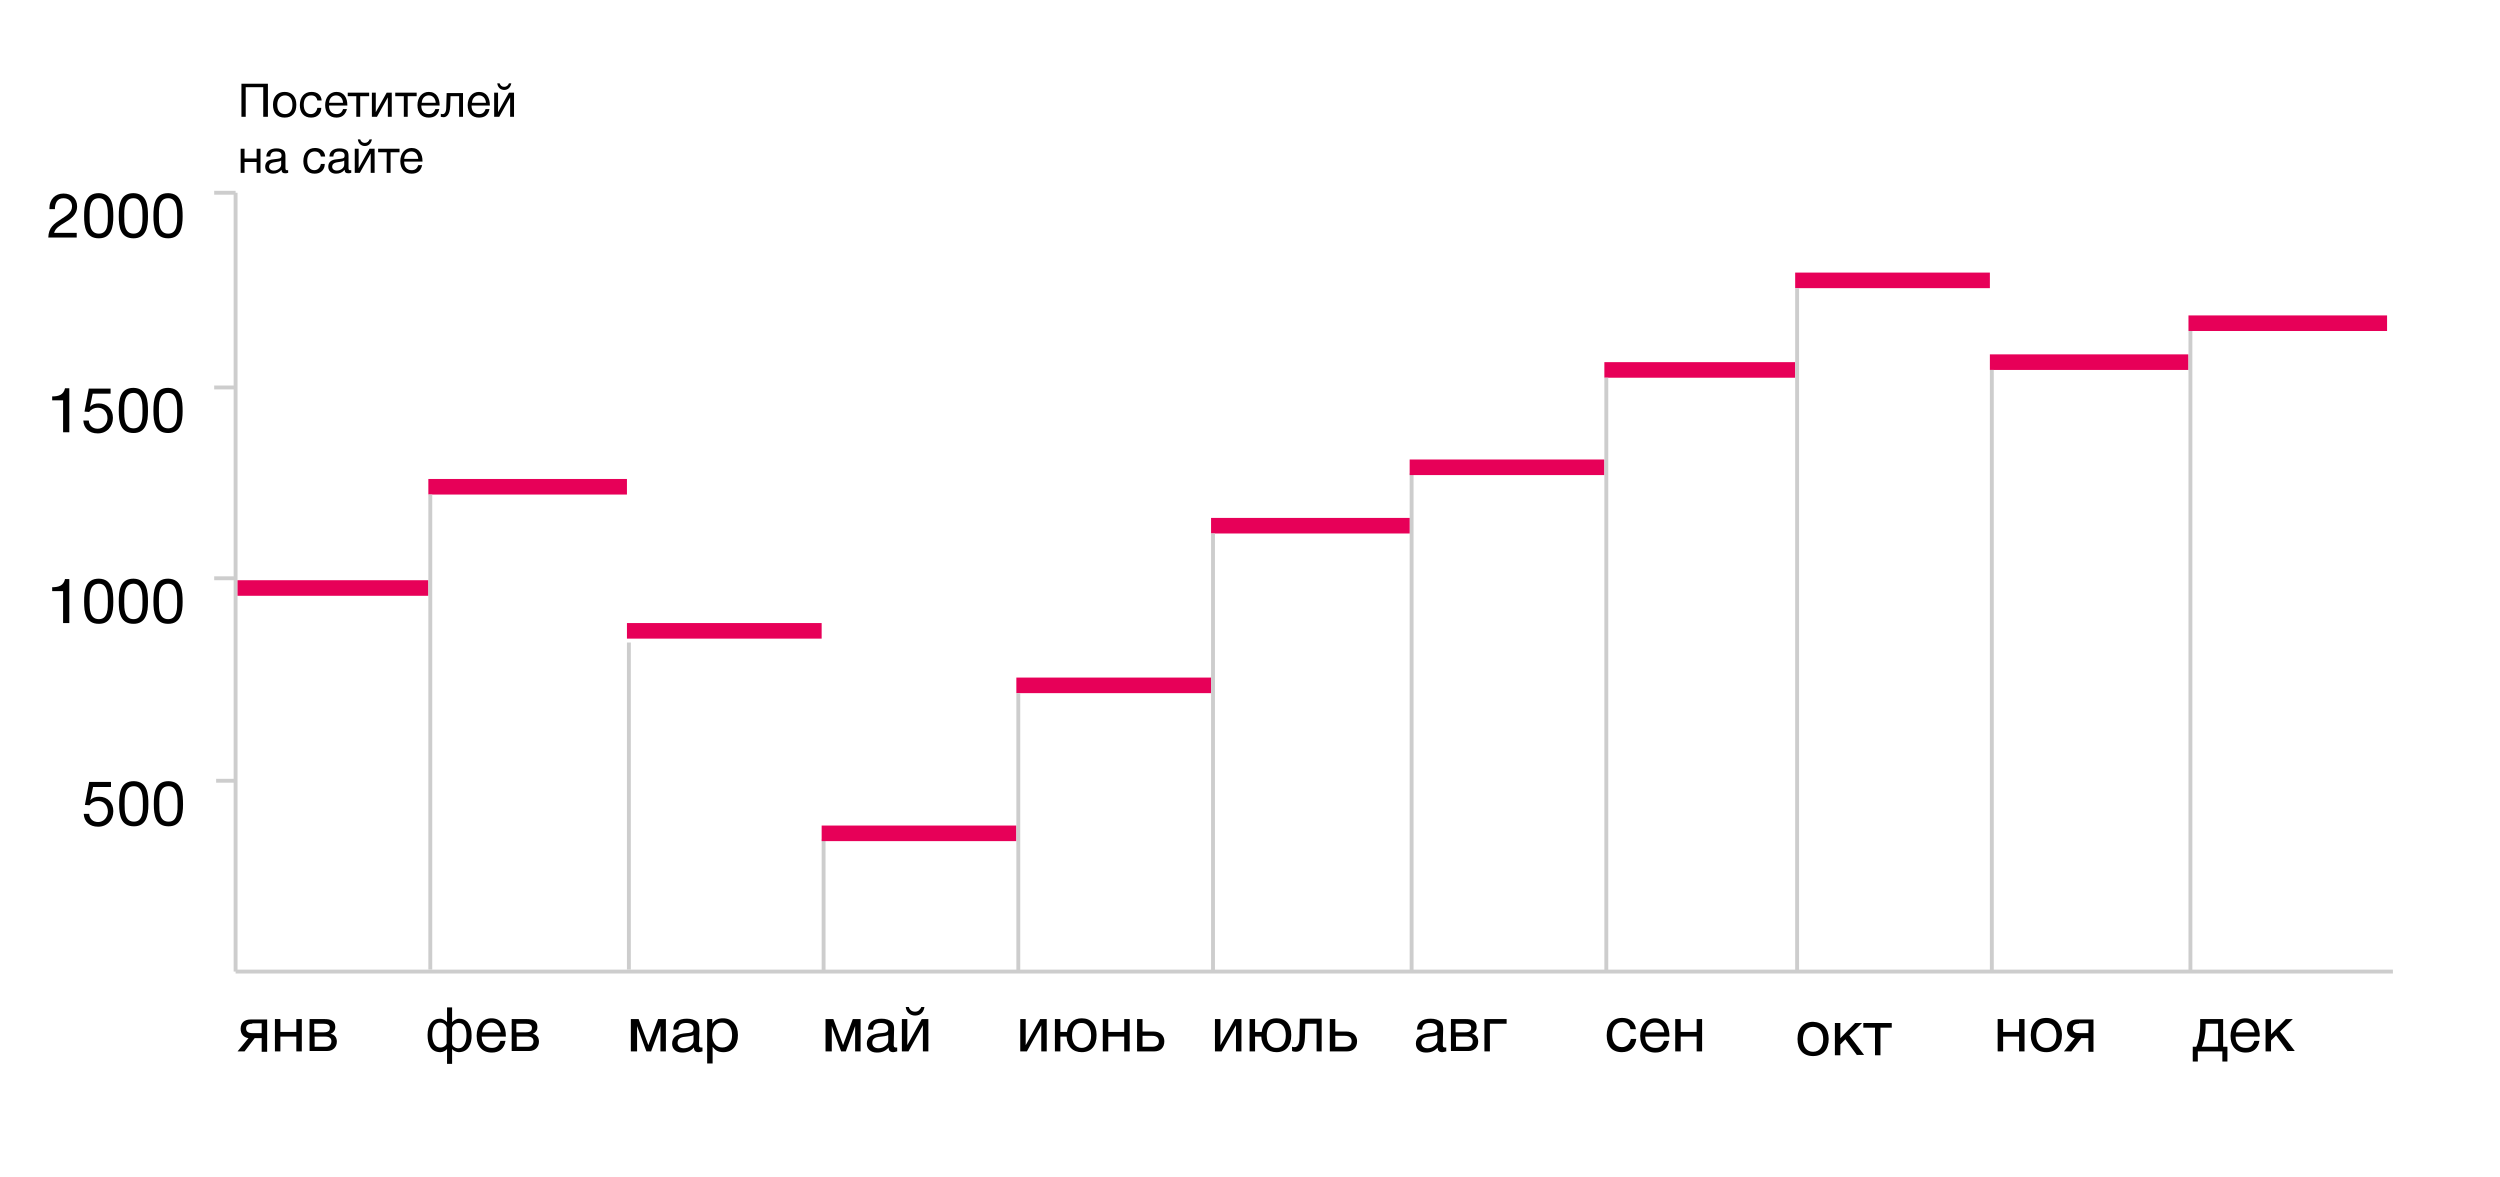
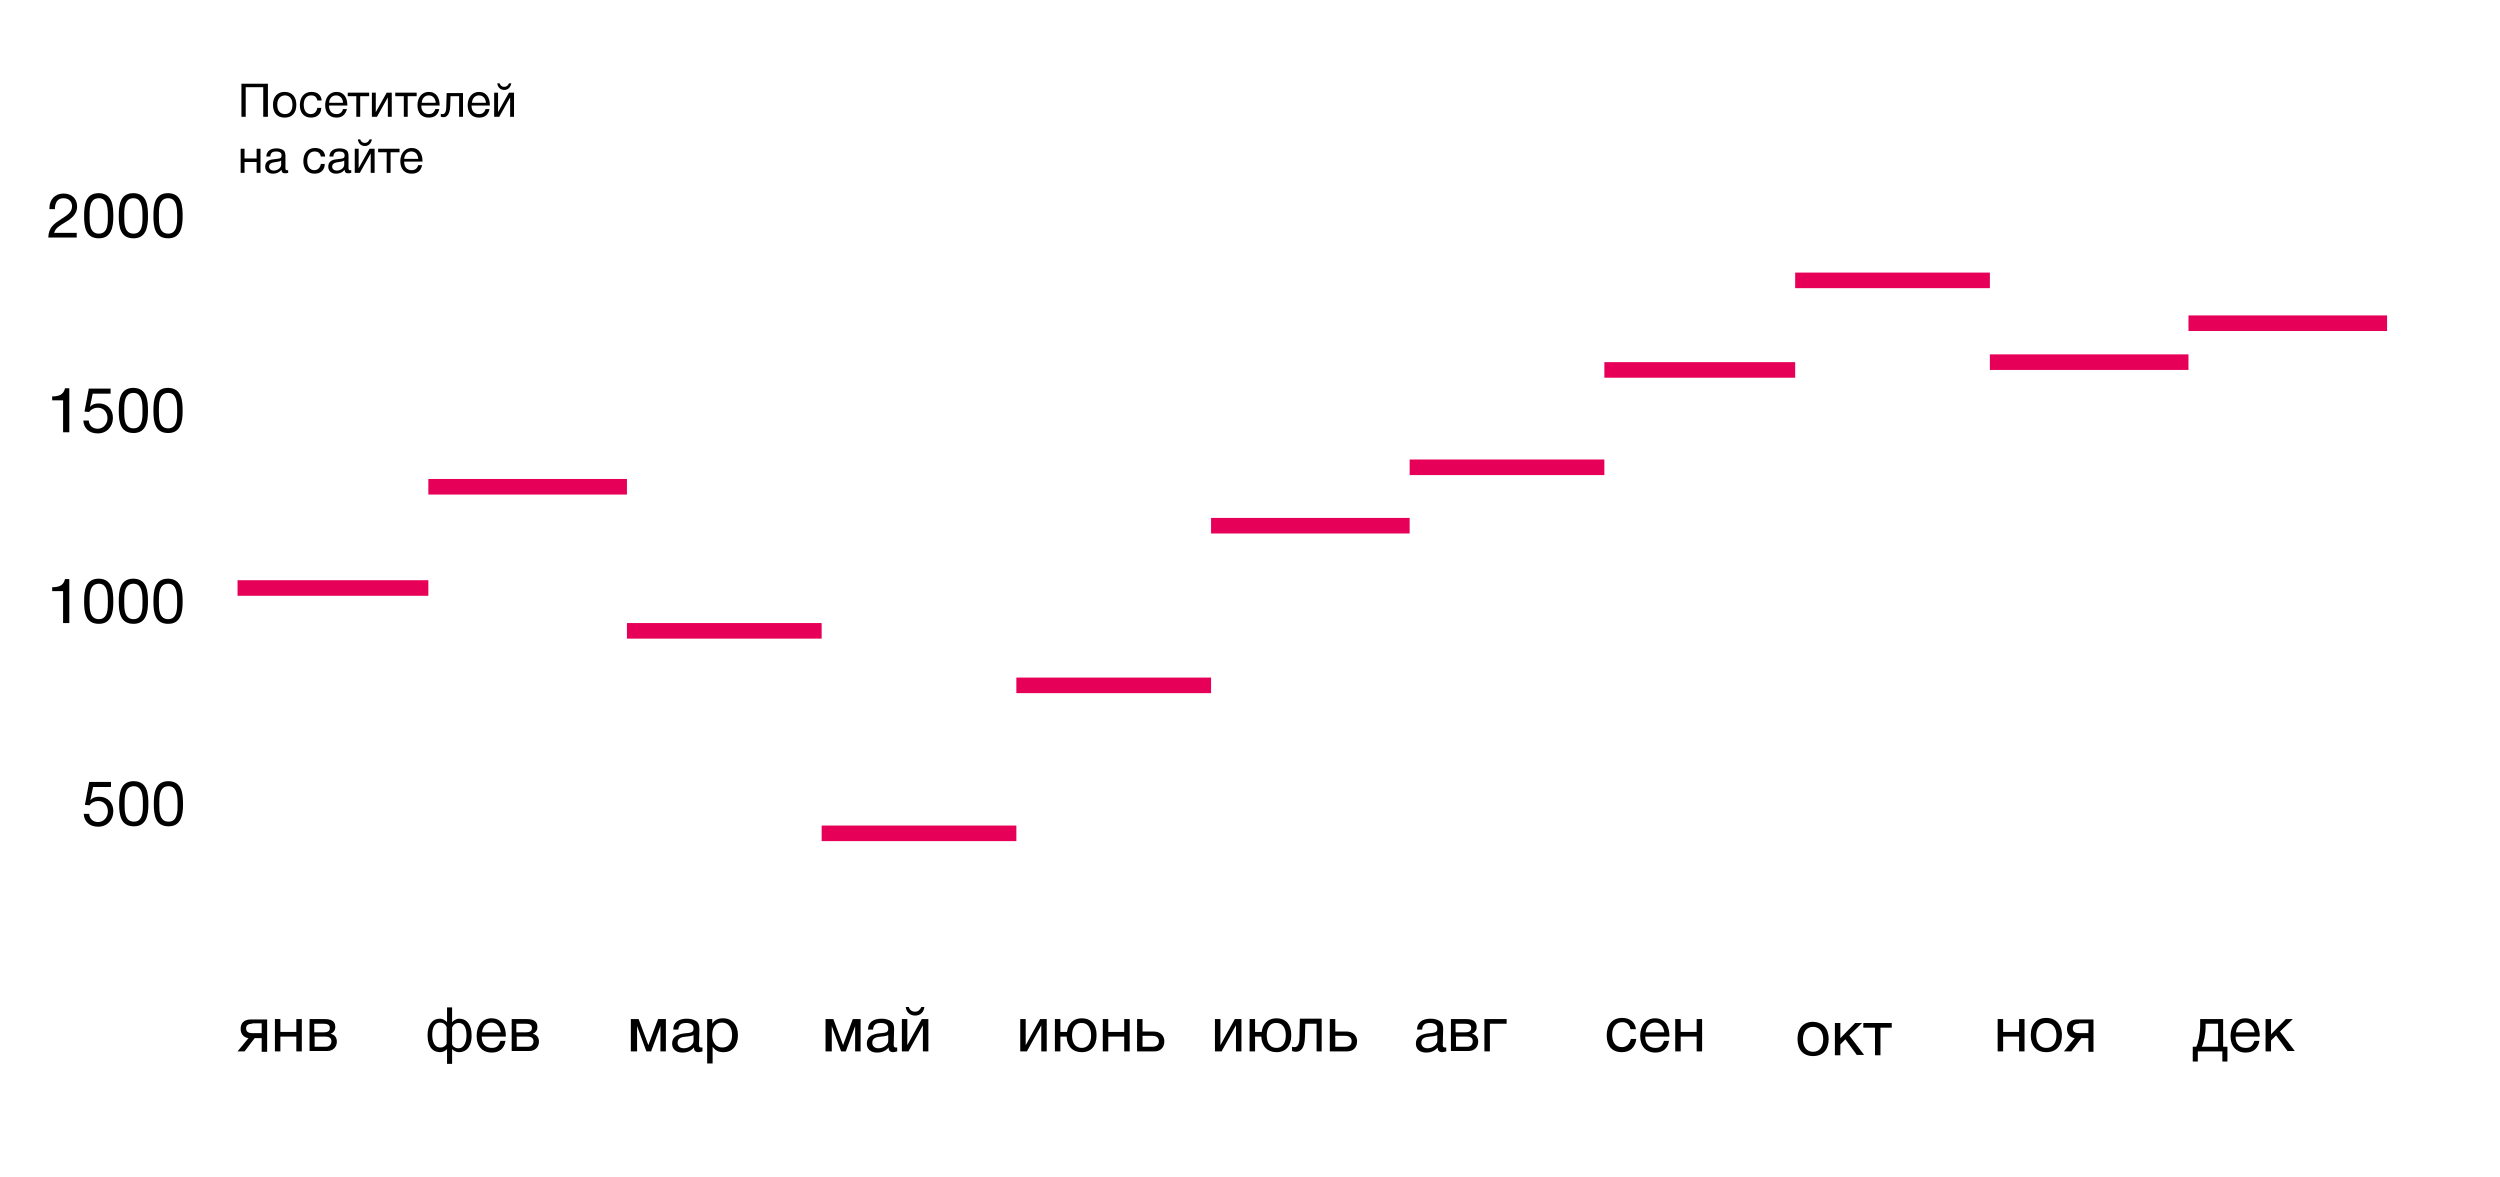
- <svg xmlns="http://www.w3.org/2000/svg" id="Слой_1" viewBox="0 0 642 302">
-   <style>.st0{fill:none;stroke:#CDCDCD;stroke-miterlimit:10;} .st1{fill:#E70058;}</style>
-   <path class="st0" d="M362.5 121.5v128M211.5 215.5v34M60.5 49.5v200M60.5 249.5h554M55.5 200.5h5M55 148.5h5M55 99.5h5M55 49.5h5.5" />
-   <path d="M67.2 270v-3.4h-1.8l-2.6 3.4H61l2.8-3.4c-1.2-.2-2-1-2-2.4 0-1.6 1-2.4 2.6-2.4h4.2v8.3h-1.4zm-2.4-7.1c-1.1 0-1.6.4-1.6 1.2 0 .8.5 1.2 1.6 1.2h2.4v-2.5h-2.4zM70.6 270v-8.3H72v3.3h4.1v-3.3h1.4v8.3h-1.4v-3.8H72v3.8h-1.4zM79.5 261.7h3.8c1.4 0 2.8.3 2.8 2 0 .9-.4 1.4-1.2 1.8 1 .2 1.6.9 1.6 2 0 1.4-1 2.4-2.5 2.4h-4.5v-8.2zm5.2 2.3c0-.7-.4-1.1-1.6-1.1h-2.4v2.2h2.4c1.2 0 1.6-.4 1.6-1.1zm-3.9 4.8h2.9c.9 0 1.4-.6 1.4-1.4 0-.8-.5-1.2-1.6-1.2h-2.7v2.6zM117.8 270.2c-.6 0-1.4-.4-1.7-.8v3.8h-1.3v-3.8c-.3.4-1.1.8-1.7.8-2.5 0-3.3-2.1-3.3-4.4 0-2.6 1.2-4.2 3.2-4.2.7 0 1.5.5 1.8.9v-3.8h1.3v3.8c.3-.4 1.1-.9 1.8-.9 2 0 3.2 1.6 3.2 4.2.1 2.2-.8 4.4-3.3 4.4zm-3.1-6.4c-.3-.9-1.1-1.2-1.7-1.2-1.4 0-2 1.3-2 3.1 0 1.5.4 3.3 2.1 3.3.8 0 1.5-.5 1.6-1.1v-4.1zm3.1-1.1c-.6 0-1.4.3-1.7 1.2v4.2c.1.6.8 1.1 1.6 1.1 1.6 0 2.1-1.8 2.1-3.3 0-1.9-.6-3.2-2-3.2zM126.3 270.3c-2.4 0-3.9-1.6-3.9-4.3 0-2.7 1.6-4.5 3.8-4.5 2.7 0 3.7 2.2 3.7 4.5v.2h-6.2v.1c0 1.8 1 2.8 2.6 2.8 1.2 0 1.8-.5 2.2-1.8h1.3c-.3 2-1.6 3-3.5 3zm-.1-7.7c-1.3 0-2.3 1-2.4 2.5h4.8c-.2-1.5-1-2.5-2.4-2.5zM131.4 261.7h3.8c1.4 0 2.8.3 2.8 2 0 .9-.4 1.4-1.2 1.8 1 .2 1.6.9 1.6 2 0 1.4-1 2.4-2.5 2.4h-4.5v-8.2zm5.2 2.3c0-.7-.4-1.1-1.6-1.1h-2.4v2.2h2.4c1.2 0 1.6-.4 1.6-1.1zm-3.9 4.8h2.9c.9 0 1.4-.6 1.4-1.4 0-.8-.5-1.2-1.6-1.2h-2.7v2.6zM169.6 270v-6.5l-2.4 6.5H166l-2.4-6.5v6.5H162v-8.3h2l2.5 6.7 2.5-6.7h2v8.3h-1.4zM180.3 270c-.3.1-.6.2-.9.2-.8 0-1.2-.4-1.2-1.2-.8.9-1.7 1.3-3 1.3-1.6 0-2.6-.9-2.6-2.3 0-1.5 1-2.3 2.9-2.6 2-.2 2.6-.2 2.6-1.3 0-.9-.7-1.4-1.9-1.4-1.3 0-1.9.5-2 1.7h-1.3c0-1.8 1.3-2.8 3.5-2.8 1.1 0 2 .3 2.6.8.6.6.6 1.4.6 2.1 0 1.2-.1 2.4-.1 3.7 0 .6.1.8.6.8h.3v1zm-4-3.8c-1 .1-2.3.2-2.3 1.6 0 .8.6 1.4 1.6 1.4 1.3 0 2.5-.9 2.5-1.9v-1.5c-.5.3-1.2.3-1.8.4zM182.9 262.9c.6-1 1.6-1.4 2.8-1.4 2.3 0 3.8 1.7 3.8 4.3 0 2.7-1.4 4.4-3.7 4.4-1.2 0-2.1-.4-2.8-1.4v4.3h-1.4v-11.4h1.3v1.2zm0 2.9c0 2 1 3.2 2.6 3.2s2.5-1.2 2.5-3.2-1-3.2-2.6-3.2-2.5 1.2-2.5 3.2zM219.6 270v-6.5l-2.4 6.5H216l-2.4-6.5v6.5H212v-8.3h2l2.5 6.7 2.5-6.7h2v8.3h-1.4zM230.3 270c-.3.1-.6.2-.9.2-.8 0-1.2-.4-1.2-1.2-.8.9-1.7 1.3-3 1.3-1.6 0-2.6-.9-2.6-2.3 0-1.5 1-2.3 2.9-2.6 2-.2 2.6-.2 2.6-1.3 0-.9-.7-1.4-1.9-1.4-1.3 0-1.9.5-2 1.7h-1.3c0-1.8 1.3-2.8 3.5-2.8 1.1 0 2 .3 2.6.8.6.6.6 1.4.6 2.1 0 1.2-.1 2.4-.1 3.7 0 .6.1.8.6.8h.3v1zm-4-3.8c-1 .1-2.3.2-2.3 1.6 0 .8.6 1.4 1.6 1.4 1.3 0 2.5-.9 2.5-1.9v-1.5c-.5.3-1.2.3-1.8.4zM231.6 270v-8.3h1.4v6.7l3.7-6.7h1.7v8.3H237v-6.7l-3.7 6.7h-1.7zm3.4-9.2c-1.3 0-2.3-.9-2.4-2.2h.8c.2.8.8 1.2 1.6 1.2s1.3-.5 1.6-1.2h.8c-.2 1.3-1 2.2-2.4 2.2zM262 270v-8.3h1.4v6.7l3.7-6.7h1.7v8.3h-1.4v-6.7l-3.7 6.7H262zM281.6 265.8c0 2.8-1.4 4.4-3.8 4.4-2.3 0-3.8-1.5-3.9-4h-1.6v3.8h-1.4v-8.3h1.4v3.3h1.7c.3-2.2 1.7-3.5 3.8-3.5 2.4 0 3.8 1.6 3.8 4.3zm-6.3.1c0 2 .9 3.2 2.5 3.2 1.5 0 2.4-1.2 2.4-3.2s-.9-3.2-2.4-3.2c-1.6-.1-2.5 1.2-2.5 3.2zM283.2 270v-8.3h1.4v3.3h4.1v-3.3h1.4v8.3h-1.4v-3.8h-4.1v3.8h-1.4zM296.4 270H292v-8.3h1.4v3.2h2.9c1.6 0 2.7 1 2.7 2.5 0 1.6-1 2.6-2.6 2.6zm-3-3.9v2.7h2.5c1.1 0 1.7-.5 1.7-1.4s-.6-1.4-1.7-1.4h-2.5zM312 270v-8.3h1.4v6.7l3.7-6.7h1.7v8.3h-1.4v-6.7l-3.7 6.7H312zM331.6 265.8c0 2.8-1.4 4.4-3.8 4.4-2.3 0-3.8-1.5-3.9-4h-1.6v3.8h-1.4v-8.3h1.4v3.3h1.7c.3-2.2 1.7-3.5 3.8-3.5 2.4 0 3.8 1.6 3.8 4.3zm-6.3.1c0 2 .9 3.2 2.5 3.2 1.5 0 2.4-1.2 2.4-3.2s-.9-3.2-2.4-3.2c-1.6-.1-2.5 1.2-2.5 3.2zM339.5 270h-1.4v-7.1h-2.9l-.1 3.6c-.1 2.7-1.1 3.6-2.3 3.6-.4 0-.8-.1-1-.2v-1.1c.2.1.5.1.7.1.5 0 1.2-.5 1.2-2.3l.1-5h5.6v8.4zM345.9 270h-4.4v-8.3h1.4v3.2h2.9c1.6 0 2.7 1 2.7 2.5 0 1.6-1 2.6-2.6 2.6zm-3-3.9v2.7h2.5c1.1 0 1.7-.5 1.7-1.4s-.6-1.4-1.7-1.4h-2.5zM371.3 270c-.3.1-.6.2-.9.2-.8 0-1.2-.4-1.2-1.2-.8.9-1.7 1.3-3 1.3-1.6 0-2.6-.9-2.6-2.3 0-1.5 1-2.3 2.9-2.6 2-.2 2.6-.2 2.6-1.3 0-.9-.7-1.4-1.9-1.4-1.3 0-1.9.5-2 1.7h-1.3c0-1.8 1.3-2.8 3.5-2.8 1.1 0 2 .3 2.6.8.6.6.6 1.4.6 2.1 0 1.2-.1 2.4-.1 3.7 0 .6.1.8.6.8h.3v1zm-4-3.8c-1 .1-2.3.2-2.3 1.6 0 .8.6 1.4 1.6 1.4 1.3 0 2.5-.9 2.5-1.9v-1.5c-.5.3-1.2.3-1.8.4zM372.6 261.7h3.8c1.4 0 2.8.3 2.8 2 0 .9-.4 1.4-1.2 1.8 1 .2 1.6.9 1.6 2 0 1.4-1 2.4-2.5 2.4h-4.5v-8.2zm5.2 2.3c0-.7-.4-1.1-1.6-1.1h-2.4v2.2h2.4c1.2 0 1.6-.4 1.6-1.1zm-3.9 4.8h2.9c.9 0 1.4-.6 1.4-1.4 0-.8-.5-1.2-1.6-1.2h-2.7v2.6zM382.6 262.9v7.1h-1.4v-8.3h5.7v1.2h-4.3zM416.5 270.2c-2.6 0-3.9-1.7-3.9-4.3 0-2.8 1.5-4.5 4-4.5 2 0 3.3 1.1 3.5 2.9h-1.4c-.2-1.2-1-1.8-2.1-1.8-1.6 0-2.6 1.2-2.6 3.2s.9 3.2 2.5 3.2c1.2 0 2-.8 2.3-2.1h1.4c-.3 2.2-1.6 3.4-3.7 3.4zM425.1 270.3c-2.4 0-3.9-1.6-3.9-4.3 0-2.7 1.6-4.5 3.8-4.5 2.7 0 3.7 2.2 3.7 4.5v.2h-6.2v.1c0 1.8 1 2.8 2.6 2.8 1.2 0 1.8-.5 2.2-1.8h1.3c-.3 2-1.6 3-3.5 3zm-.1-7.7c-1.3 0-2.3 1-2.4 2.5h4.8c-.2-1.5-1-2.5-2.4-2.5zM430.2 270v-8.3h1.4v3.3h4.1v-3.3h1.4v8.3h-1.4v-3.8h-4.1v3.8h-1.4zM469.6 266.8c0 2.8-1.5 4.4-4 4.4s-4-1.6-4-4.4 1.6-4.4 4-4.4c2.5.1 4 1.7 4 4.4zm-6.6.1c0 2 1 3.2 2.6 3.2s2.6-1.2 2.6-3.2-1-3.2-2.6-3.2-2.6 1.2-2.6 3.2zM476.9 271l-3-4.1-1.3 1.3v2.8h-1.4v-8.3h1.4v3.9l3.8-3.9h1.8l-3.3 3.2 3.8 5h-1.8zM482.9 263.9v7.1h-1.4v-7.1h-3v-1.2h7.3v1.2h-2.9zM513 270v-8.3h1.4v3.3h4.1v-3.3h1.4v8.3h-1.4v-3.8h-4.1v3.8H513zM529.5 265.8c0 2.8-1.5 4.4-4 4.4s-4-1.6-4-4.4 1.6-4.4 4-4.4 4 1.7 4 4.4zm-6.6.1c0 2 1 3.2 2.6 3.2s2.6-1.2 2.6-3.2-1-3.2-2.6-3.2-2.6 1.2-2.6 3.2zM536.3 270v-3.4h-1.8l-2.6 3.4H530l2.8-3.4c-1.2-.2-2-1-2-2.4 0-1.6 1-2.4 2.6-2.4h4.2v8.3h-1.3zm-2.4-7.1c-1.1 0-1.6.4-1.6 1.2 0 .8.5 1.2 1.6 1.2h2.4v-2.5h-2.4zM570.7 272.6V270h-6.3v2.6h-1.3v-3.8h.9c.5-.9 1-3.2 1-5.3v-1.8h5.9v7.1h1.1v3.8h-1.3zm-1.1-9.7h-3.2v.7c0 2.1-.5 4.3-1 5.2h4.2v-5.9zM576.7 270.3c-2.4 0-3.9-1.6-3.9-4.3 0-2.7 1.6-4.5 3.8-4.5 2.7 0 3.7 2.2 3.7 4.5v.2h-6.2v.1c0 1.8 1 2.8 2.6 2.8 1.2 0 1.8-.5 2.2-1.8h1.3c-.3 2-1.6 3-3.5 3zm-.1-7.7c-1.3 0-2.3 1-2.4 2.5h4.8c-.2-1.5-1.1-2.5-2.4-2.5zM587.5 270l-3-4.1-1.3 1.3v2.8h-1.4v-8.3h1.4v3.9l3.8-3.9h1.8l-3.3 3.2 3.8 5h-1.8z" />
-   <g>
-     <path d="M17.7 160h-1.5v-8.2h-2.8v-1c1.7 0 2.9-.4 3.3-2.1h1.1V160zM29.1 154.6c0 2.7-.5 5.6-3.7 5.6-3.4 0-3.8-2.9-3.8-5.7s.3-5.9 3.8-5.9c3.5.1 3.7 3.3 3.7 6zm-6.1 0c0 1.7 0 4.4 2.4 4.4s2.3-2.9 2.3-4.5c0-1.7 0-4.6-2.3-4.6-2.5 0-2.4 2.9-2.4 4.7zM38 154.6c0 2.7-.5 5.6-3.7 5.6-3.4 0-3.8-2.9-3.8-5.7s.3-5.9 3.8-5.9c3.5.1 3.7 3.3 3.7 6zm-6.1 0c0 1.7 0 4.4 2.4 4.4s2.3-2.9 2.3-4.5c0-1.7 0-4.6-2.3-4.6-2.5 0-2.4 2.9-2.4 4.7zM46.9 154.6c0 2.7-.5 5.6-3.7 5.6-3.4 0-3.8-2.9-3.8-5.7s.3-5.9 3.8-5.9c3.5.1 3.7 3.3 3.7 6zm-6.1 0c0 1.7 0 4.4 2.4 4.4s2.3-2.9 2.3-4.5c0-1.7 0-4.6-2.3-4.6-2.5 0-2.4 2.9-2.4 4.7z" />
-   </g>
-   <g>
-     <path d="M28.5 202.1h-4.6l-.7 3.4c.6-.7 1.4-.9 2.3-.9 2.1 0 3.6 1.5 3.6 3.7 0 2.3-1.6 4-3.9 4-2.2 0-3.6-1.3-3.7-3.3h1.4c.1 1.3 1 2.1 2.3 2.1 1.4 0 2.5-1.2 2.5-2.7 0-1.6-1-2.7-2.5-2.7-.9 0-1.7.4-2.2 1.1l-1.2-.1 1.1-5.9h5.6v1.3zM38.1 206.6c0 2.7-.5 5.6-3.7 5.6-3.4 0-3.8-2.9-3.8-5.7s.3-5.9 3.8-5.9c3.5.1 3.7 3.3 3.7 6zm-6.1 0c0 1.7 0 4.4 2.4 4.4s2.3-2.9 2.3-4.5c0-1.7 0-4.6-2.3-4.6-2.5 0-2.4 2.9-2.4 4.7zM47 206.6c0 2.7-.5 5.6-3.7 5.6-3.4 0-3.8-2.9-3.8-5.7s.3-5.9 3.8-5.9c3.5.1 3.7 3.3 3.7 6zm-6.1 0c0 1.7 0 4.4 2.4 4.4s2.3-2.9 2.3-4.5c0-1.7 0-4.6-2.3-4.6-2.5 0-2.4 2.9-2.4 4.7z" />
-   </g>
-   <g>
-     <path d="M17.7 111h-1.5v-8.2h-2.8v-1c1.7 0 2.9-.4 3.3-2.1h1.1V111zM28.4 101.1h-4.6l-.7 3.4c.6-.7 1.4-.9 2.3-.9 2.1 0 3.6 1.5 3.6 3.7 0 2.3-1.6 4-3.9 4-2.2 0-3.6-1.3-3.7-3.3h1.4c.1 1.3 1 2.1 2.3 2.1 1.4 0 2.5-1.2 2.5-2.7 0-1.6-1-2.7-2.5-2.7-.9 0-1.7.4-2.2 1.1l-1.2-.1 1.1-5.9h5.6v1.3zM38 105.6c0 2.7-.5 5.6-3.7 5.6-3.4 0-3.8-2.9-3.8-5.7s.3-5.9 3.8-5.9c3.5.1 3.7 3.3 3.7 6zm-6.1 0c0 1.7 0 4.4 2.4 4.4s2.3-2.9 2.3-4.5c0-1.7 0-4.6-2.3-4.6-2.5 0-2.4 2.9-2.4 4.7zM46.9 105.6c0 2.7-.5 5.6-3.7 5.6-3.4 0-3.8-2.9-3.8-5.7s.3-5.9 3.8-5.9c3.5.1 3.7 3.3 3.7 6zm-6.1 0c0 1.7 0 4.4 2.4 4.4s2.3-2.9 2.3-4.5c0-1.7 0-4.6-2.3-4.6-2.5 0-2.4 2.9-2.4 4.7z" />
-   </g>
-   <g>
-     <path d="M19.8 61h-7.4c.1-2.6 1.4-3.5 3.4-4.8 1.2-.8 2.7-1.6 2.7-3.2 0-1.3-.9-2.1-2.2-2.1-1.7 0-2.2 1.4-2.2 2.8h-1.4v-.3c0-2.2 1.5-3.7 3.6-3.7s3.5 1.3 3.5 3.3c0 2.2-1.7 3.3-3.4 4.3-1 .6-2.2 1.3-2.5 2.5h5.8V61zM29.1 55.6c0 2.7-.5 5.6-3.7 5.6-3.4 0-3.8-2.9-3.8-5.7s.3-5.9 3.8-5.9c3.5.1 3.7 3.3 3.7 6zm-6.1 0c0 1.7 0 4.4 2.4 4.4s2.3-2.9 2.3-4.5c0-1.7 0-4.6-2.3-4.6-2.5 0-2.4 2.9-2.4 4.7zM38 55.6c0 2.7-.5 5.6-3.7 5.6-3.4 0-3.8-2.9-3.8-5.7s.3-5.9 3.8-5.9c3.5.1 3.7 3.3 3.7 6zm-6.1 0c0 1.7 0 4.4 2.4 4.4s2.3-2.9 2.3-4.5c0-1.7 0-4.6-2.3-4.6-2.5 0-2.4 2.9-2.4 4.7zM46.9 55.6c0 2.7-.5 5.6-3.7 5.6-3.4 0-3.8-2.9-3.8-5.7s.3-5.9 3.8-5.9c3.5.1 3.7 3.3 3.7 6zm-6.1 0c0 1.7 0 4.4 2.4 4.4s2.3-2.9 2.3-4.5c0-1.7 0-4.6-2.3-4.6-2.5 0-2.4 2.9-2.4 4.7z" />
-   </g>
-   <path class="st1" d="M61 149h49v4H61zM110 123h51v4h-51zM161 160h50v4h-50zM211 212h50v4h-50zM261 174h50v4h-50zM311 133h51v4h-51zM362 118h50v4h-50zM461 70h50v4h-50zM562 81h51v4h-51zM511 91h51v4h-51zM412 93h49v4h-49z" />
-   <g>
-     <path d="M68.7 30h-1.1v-7.6h-4.5V30H62v-8.5h6.8V30zM76.1 26.9c0 2.1-1.1 3.3-3 3.3s-3-1.2-3-3.3 1.2-3.3 3-3.3 3 1.2 3 3.3zm-4.9 0c0 1.5.7 2.4 2 2.4 1.2 0 1.9-.9 1.9-2.4s-.7-2.4-1.9-2.4-2 .9-2 2.4zM79.9 30.2C78 30.2 77 28.9 77 27c0-2.1 1.2-3.4 3-3.4 1.5 0 2.5.8 2.6 2.2h-1.1c-.2-.9-.7-1.3-1.6-1.3-1.2 0-1.9.9-1.9 2.4s.7 2.4 1.8 2.4c.9 0 1.5-.6 1.7-1.6h1c0 1.5-1 2.5-2.6 2.5zM86.4 30.2c-1.8 0-2.9-1.2-2.9-3.2s1.2-3.4 2.9-3.4c2 0 2.8 1.6 2.8 3.4v.1h-4.7v.1c0 1.3.7 2.1 1.9 2.1.9 0 1.4-.4 1.7-1.3h1c-.4 1.5-1.3 2.2-2.7 2.2zm-.1-5.7c-1 0-1.7.7-1.8 1.9h3.6c-.1-1.2-.8-1.9-1.8-1.9zM92.5 24.7V30h-1v-5.3h-2.2v-.9h5.5v.9h-2.3zM95.5 30v-6.2h1v5l2.8-5h1.3V30h-1v-5l-2.8 5h-1.3zM104.7 24.7V30h-1v-5.3h-2.2v-.9h5.5v.9h-2.3zM110.1 30.2c-1.8 0-2.9-1.2-2.9-3.2s1.2-3.4 2.9-3.4c2 0 2.8 1.6 2.8 3.4v.1h-4.7v.1c0 1.3.7 2.1 1.9 2.1.9 0 1.4-.4 1.7-1.3h1c-.3 1.5-1.2 2.2-2.7 2.2zm0-5.7c-1 0-1.7.7-1.8 1.9h3.6c-.1-1.2-.8-1.9-1.8-1.9zM118.9 30h-1v-5.3h-2.2l-.1 2.7c-.1 2-.9 2.7-1.7 2.7-.3 0-.6-.1-.7-.1v-.8c.1.1.4.1.5.1.4 0 .9-.4.9-1.7l.1-3.7h4.2V30zM123 30.2c-1.8 0-2.9-1.2-2.9-3.2s1.2-3.4 2.9-3.4c2 0 2.8 1.6 2.8 3.4v.1h-4.7v.1c0 1.3.7 2.1 1.9 2.1.9 0 1.4-.4 1.7-1.3h1c-.3 1.5-1.2 2.2-2.7 2.2zm0-5.7c-1 0-1.7.7-1.8 1.9h3.6c-.1-1.2-.8-1.9-1.8-1.9zM126.9 30v-6.2h1v5l2.8-5h1.3V30h-1v-5l-2.8 5h-1.3zm2.6-6.9c-1 0-1.7-.7-1.8-1.7h.6c.2.6.6.9 1.2.9s1-.4 1.2-.9h.6c-.2 1-.8 1.7-1.8 1.7zM61.8 44.4v-6.2h1v2.5h3.1v-2.5h1v6.2h-1v-2.8h-3.1v2.8h-1zM73.9 44.4c-.2.1-.5.1-.7.1-.6 0-.9-.3-.9-.9-.6.7-1.3 1-2.2 1-1.2 0-2-.7-2-1.8s.7-1.8 2.2-1.9c1.5-.2 2-.1 2-1 0-.7-.5-1-1.4-1-.9 0-1.4.3-1.5 1.3h-1c0-1.3 1-2.1 2.6-2.1.8 0 1.5.2 1.9.6.4.4.4 1.1.4 1.6v2.8c0 .5.1.6.4.6h.3v.7zm-3-2.8c-.7.1-1.8.2-1.8 1.2 0 .6.5 1 1.2 1 1 0 1.9-.7 1.9-1.5v-1.1c-.3.3-.8.3-1.3.4zM80.8 44.6c-1.9 0-2.9-1.3-2.9-3.2 0-2.1 1.2-3.4 3-3.4 1.5 0 2.5.8 2.6 2.2h-1.1c-.2-.9-.7-1.3-1.6-1.3-1.2 0-1.9.9-1.9 2.4s.7 2.4 1.8 2.4c.9 0 1.5-.6 1.7-1.6h1c0 1.5-1 2.5-2.6 2.5zM90.1 44.4c-.2.1-.5.1-.7.1-.6 0-.9-.3-.9-.9-.6.7-1.3 1-2.2 1-1.2 0-2-.7-2-1.8s.7-1.8 2.2-1.9c1.5-.2 2-.1 2-1 0-.7-.5-1-1.4-1-.9 0-1.4.3-1.5 1.3h-1c0-1.3 1-2.1 2.6-2.1.8 0 1.5.2 1.9.6.4.4.4 1.1.4 1.6v2.8c0 .5.1.6.4.6h.3v.7zm-3-2.8c-.7.1-1.8.2-1.8 1.2 0 .6.5 1 1.2 1 1 0 1.9-.7 1.9-1.5v-1.1c-.3.3-.8.3-1.3.4zM91.1 44.4v-6.2h1v5l2.8-5h1.3v6.2h-1v-5l-2.8 5h-1.3zm2.6-6.9c-1 0-1.7-.7-1.8-1.7h.6c.2.6.6.9 1.2.9s1-.4 1.2-.9h.6c-.2 1-.8 1.7-1.8 1.7zM100.3 39.1v5.3h-1v-5.3h-2.2v-.9h5.5v.9h-2.3zM105.7 44.6c-1.8 0-2.9-1.2-2.9-3.2s1.2-3.4 2.9-3.4c2 0 2.8 1.6 2.8 3.4v.1h-4.7v.1c0 1.3.7 2.1 1.9 2.1.9 0 1.4-.4 1.7-1.3h1c-.3 1.5-1.2 2.2-2.7 2.2zm-.1-5.7c-1 0-1.7.7-1.8 1.9h3.6c-.1-1.2-.7-1.9-1.8-1.9z" />
-   </g>
-   <path class="st0" d="M110.5 127v122M161.5 165v84M261.5 178v71.5M311.5 137v112.5M412.5 97v152.5M461.5 74v175.5M511.5 95v154.5M562.5 85v164.5" />
+ <svg xmlns="http://www.w3.org/2000/svg" viewBox="0 0 642 302">
+   <path d="M362.5 121.5v128m-151-34v34m-151-200v200m0 0h554m-559-49h5m-5.5-52h5m-5-49h5m-5-50h5.5M67.2 270v-3.4h-1.8l-2.6 3.4H61l2.8-3.4c-1.2-.2-2-1-2-2.4 0-1.6 1-2.4 2.6-2.4h4.2v8.3h-1.4zm-2.4-7.1c-1.1 0-1.6.4-1.6 1.2 0 .8.5 1.2 1.6 1.2h2.4v-2.5h-2.4zm5.8 7.1v-8.3H72v3.3h4.1v-3.3h1.4v8.3h-1.4v-3.8H72v3.8h-1.4zm8.9-8.3h3.8c1.4 0 2.8.3 2.8 2 0 .9-.4 1.4-1.2 1.8 1 .2 1.6.9 1.6 2 0 1.4-1 2.4-2.5 2.4h-4.5v-8.2zm5.2 2.3c0-.7-.4-1.1-1.6-1.1h-2.4v2.2h2.4c1.2 0 1.6-.4 1.6-1.1zm-3.9 4.8h2.9c.9 0 1.4-.6 1.4-1.4 0-.8-.5-1.2-1.6-1.2h-2.7v2.6zm37 1.4c-.6 0-1.4-.4-1.7-.8v3.8h-1.3v-3.8c-.3.4-1.1.8-1.7.8-2.5 0-3.3-2.1-3.3-4.4 0-2.6 1.2-4.2 3.2-4.2.7 0 1.5.5 1.8.9v-3.8h1.3v3.8c.3-.4 1.1-.9 1.8-.9 2 0 3.2 1.6 3.2 4.2.1 2.2-.8 4.4-3.3 4.4zm-3.1-6.4c-.3-.9-1.1-1.2-1.7-1.2-1.4 0-2 1.3-2 3.1 0 1.5.4 3.3 2.1 3.3.8 0 1.5-.5 1.6-1.1v-4.1zm3.1-1.1c-.6 0-1.4.3-1.7 1.2v4.2c.1.6.8 1.1 1.6 1.1 1.6 0 2.1-1.8 2.1-3.3 0-1.9-.6-3.2-2-3.2zm8.5 7.6c-2.4 0-3.9-1.6-3.9-4.3 0-2.7 1.6-4.5 3.8-4.5 2.7 0 3.7 2.2 3.7 4.5v.2h-6.2v.1c0 1.8 1 2.8 2.6 2.8 1.2 0 1.8-.5 2.2-1.8h1.3c-.3 2-1.6 3-3.5 3zm-.1-7.7c-1.3 0-2.3 1-2.4 2.5h4.8c-.2-1.5-1-2.5-2.4-2.5zm5.2-.9h3.8c1.4 0 2.8.3 2.8 2 0 .9-.4 1.4-1.2 1.8 1 .2 1.6.9 1.6 2 0 1.4-1 2.4-2.5 2.4h-4.5v-8.2zm5.2 2.3c0-.7-.4-1.1-1.6-1.1h-2.4v2.2h2.4c1.2 0 1.6-.4 1.6-1.1zm-3.9 4.8h2.9c.9 0 1.4-.6 1.4-1.4 0-.8-.5-1.2-1.6-1.2h-2.7v2.6zm36.9 1.2v-6.5l-2.4 6.5H166l-2.4-6.5v6.5H162v-8.3h2l2.5 6.7 2.5-6.7h2v8.3h-1.4zm10.7 0c-.3.1-.6.2-.9.2-.8 0-1.2-.4-1.2-1.2-.8.9-1.7 1.3-3 1.3-1.6 0-2.6-.9-2.6-2.3 0-1.5 1-2.3 2.9-2.6 2-.2 2.6-.2 2.6-1.3 0-.9-.7-1.4-1.9-1.4-1.3 0-1.9.5-2 1.7h-1.3c0-1.8 1.3-2.8 3.5-2.8 1.1 0 2 .3 2.6.8.6.6.6 1.4.6 2.1 0 1.2-.1 2.4-.1 3.7 0 .6.1.8.6.8h.3v1zm-4-3.8c-1 .1-2.3.2-2.3 1.6 0 .8.6 1.4 1.6 1.4 1.3 0 2.5-.9 2.5-1.9v-1.5c-.5.3-1.2.3-1.8.4zm6.6-3.3c.6-1 1.6-1.4 2.8-1.4 2.3 0 3.8 1.7 3.8 4.3 0 2.7-1.4 4.4-3.7 4.4-1.2 0-2.1-.4-2.8-1.4v4.3h-1.4v-11.4h1.3v1.2zm0 2.9c0 2 1 3.2 2.6 3.2s2.5-1.2 2.5-3.2-1-3.2-2.6-3.2-2.5 1.2-2.5 3.2zm36.7 4.2v-6.5l-2.4 6.5H216l-2.4-6.5v6.5H212v-8.3h2l2.5 6.7 2.5-6.7h2v8.3h-1.4zm10.7 0c-.3.1-.6.2-.9.2-.8 0-1.2-.4-1.2-1.2-.8.9-1.7 1.3-3 1.3-1.6 0-2.6-.9-2.6-2.3 0-1.5 1-2.3 2.9-2.6 2-.2 2.6-.2 2.6-1.3 0-.9-.7-1.4-1.9-1.4-1.3 0-1.9.5-2 1.7h-1.3c0-1.8 1.3-2.8 3.5-2.8 1.1 0 2 .3 2.6.8.6.6.6 1.4.6 2.1 0 1.2-.1 2.4-.1 3.7 0 .6.1.8.6.8h.3v1zm-4-3.8c-1 .1-2.3.2-2.3 1.6 0 .8.6 1.4 1.6 1.4 1.3 0 2.5-.9 2.5-1.9v-1.5c-.5.3-1.2.3-1.8.4zm5.3 3.8v-8.3h1.4v6.7l3.7-6.7h1.7v8.3H237v-6.7l-3.7 6.7h-1.7zm3.4-9.2c-1.3 0-2.3-.9-2.4-2.2h.8c.2.8.8 1.2 1.6 1.2s1.3-.5 1.6-1.2h.8c-.2 1.3-1 2.2-2.4 2.2zm27 9.2v-8.3h1.4v6.7l3.7-6.7h1.7v8.3h-1.4v-6.7l-3.7 6.7H262zm19.6-4.2c0 2.8-1.4 4.4-3.8 4.4-2.3 0-3.8-1.5-3.9-4h-1.6v3.8h-1.4v-8.3h1.4v3.3h1.7c.3-2.2 1.7-3.5 3.8-3.5 2.4 0 3.8 1.6 3.8 4.3zm-6.3.1c0 2 .9 3.2 2.5 3.2 1.5 0 2.4-1.2 2.4-3.2s-.9-3.2-2.4-3.2c-1.6-.1-2.5 1.2-2.5 3.2zm7.9 4.1v-8.3h1.4v3.3h4.1v-3.3h1.4v8.3h-1.4v-3.8h-4.1v3.8h-1.4zm13.2 0H292v-8.3h1.4v3.2h2.9c1.6 0 2.7 1 2.7 2.5 0 1.6-1 2.6-2.6 2.6zm-3-3.9v2.7h2.5c1.1 0 1.7-.5 1.7-1.4s-.6-1.4-1.7-1.4h-2.5zM312 270v-8.3h1.4v6.7l3.7-6.7h1.7v8.3h-1.4v-6.7l-3.7 6.7H312zm19.6-4.2c0 2.8-1.4 4.4-3.8 4.4-2.3 0-3.8-1.5-3.9-4h-1.6v3.8h-1.4v-8.3h1.4v3.3h1.7c.3-2.2 1.7-3.5 3.8-3.5 2.4 0 3.8 1.6 3.8 4.3zm-6.3.1c0 2 .9 3.2 2.5 3.2 1.5 0 2.4-1.2 2.4-3.2s-.9-3.2-2.4-3.2c-1.6-.1-2.5 1.2-2.5 3.2zm14.2 4.1h-1.4v-7.1h-2.9l-.1 3.6c-.1 2.7-1.1 3.6-2.3 3.6-.4 0-.8-.1-1-.2v-1.1c.2.1.5.1.7.1.5 0 1.2-.5 1.2-2.3l.1-5h5.6v8.4zm6.4 0h-4.4v-8.3h1.4v3.2h2.9c1.6 0 2.7 1 2.7 2.5 0 1.6-1 2.6-2.6 2.6zm-3-3.9v2.7h2.5c1.1 0 1.7-.5 1.7-1.4s-.6-1.4-1.7-1.4h-2.5zm28.4 3.9c-.3.1-.6.2-.9.2-.8 0-1.2-.4-1.2-1.2-.8.9-1.7 1.3-3 1.3-1.6 0-2.6-.9-2.6-2.3 0-1.5 1-2.3 2.9-2.6 2-.2 2.6-.2 2.6-1.3 0-.9-.7-1.4-1.9-1.4-1.3 0-1.9.5-2 1.7h-1.3c0-1.8 1.3-2.8 3.5-2.8 1.1 0 2 .3 2.6.8.6.6.6 1.4.6 2.1 0 1.2-.1 2.4-.1 3.7 0 .6.1.8.6.8h.3v1zm-4-3.8c-1 .1-2.3.2-2.3 1.6 0 .8.6 1.4 1.6 1.4 1.3 0 2.5-.9 2.5-1.9v-1.5c-.5.3-1.2.3-1.8.4zm5.3-4.5h3.8c1.4 0 2.8.3 2.8 2 0 .9-.4 1.4-1.2 1.8 1 .2 1.6.9 1.6 2 0 1.4-1 2.4-2.5 2.4h-4.5v-8.2zm5.2 2.3c0-.7-.4-1.1-1.6-1.1h-2.4v2.2h2.4c1.2 0 1.6-.4 1.6-1.1zm-3.9 4.8h2.9c.9 0 1.4-.6 1.4-1.4 0-.8-.5-1.2-1.6-1.2h-2.7v2.6zm8.7-5.9v7.1h-1.4v-8.3h5.7v1.2h-4.3zm33.9 7.3c-2.6 0-3.9-1.7-3.9-4.3 0-2.8 1.5-4.5 4-4.5 2 0 3.3 1.1 3.5 2.9h-1.4c-.2-1.2-1-1.8-2.1-1.8-1.6 0-2.6 1.2-2.6 3.2s.9 3.2 2.5 3.2c1.2 0 2-.8 2.3-2.1h1.4c-.3 2.2-1.6 3.4-3.7 3.4zm8.6.1c-2.4 0-3.9-1.6-3.9-4.3 0-2.7 1.6-4.5 3.8-4.5 2.7 0 3.7 2.2 3.7 4.5v.2h-6.2v.1c0 1.8 1 2.8 2.6 2.8 1.2 0 1.8-.5 2.2-1.8h1.3c-.3 2-1.6 3-3.5 3zm-.1-7.7c-1.3 0-2.3 1-2.4 2.5h4.8c-.2-1.5-1-2.5-2.4-2.5zm5.2 7.4v-8.3h1.4v3.3h4.1v-3.3h1.4v8.3h-1.4v-3.8h-4.1v3.8h-1.4zm39.4-3.2c0 2.8-1.5 4.4-4 4.4s-4-1.6-4-4.4 1.6-4.4 4-4.4c2.5.1 4 1.7 4 4.4zm-6.6.1c0 2 1 3.2 2.6 3.2s2.6-1.2 2.6-3.2-1-3.2-2.6-3.2-2.6 1.2-2.6 3.2zm13.9 4.1l-3-4.1-1.3 1.3v2.8h-1.4v-8.3h1.4v3.9l3.8-3.9h1.8l-3.3 3.2 3.8 5h-1.8zm6-7.1v7.1h-1.4v-7.1h-3v-1.2h7.3v1.2h-2.9zM513 270v-8.3h1.4v3.3h4.1v-3.3h1.4v8.3h-1.4v-3.8h-4.1v3.8H513zm16.5-4.2c0 2.8-1.5 4.4-4 4.4s-4-1.6-4-4.4 1.6-4.4 4-4.4 4 1.7 4 4.4zm-6.6.1c0 2 1 3.2 2.6 3.2s2.6-1.2 2.6-3.2-1-3.2-2.6-3.2-2.6 1.2-2.6 3.2zm13.4 4.1v-3.4h-1.8l-2.6 3.4H530l2.8-3.4c-1.2-.2-2-1-2-2.4 0-1.6 1-2.4 2.6-2.4h4.2v8.3h-1.3zm-2.4-7.1c-1.1 0-1.6.4-1.6 1.2 0 .8.5 1.2 1.6 1.2h2.4v-2.5h-2.4zm36.8 9.7V270h-6.3v2.6h-1.3v-3.8h.9c.5-.9 1-3.2 1-5.3v-1.8h5.9v7.1h1.1v3.8h-1.3zm-1.1-9.7h-3.2v.7c0 2.1-.5 4.3-1 5.2h4.2v-5.9zm7.1 7.4c-2.4 0-3.9-1.6-3.9-4.3 0-2.7 1.6-4.5 3.8-4.5 2.7 0 3.7 2.2 3.7 4.5v.2h-6.2v.1c0 1.8 1 2.8 2.6 2.8 1.2 0 1.8-.5 2.2-1.8h1.3c-.3 2-1.6 3-3.5 3zm-.1-7.7c-1.3 0-2.3 1-2.4 2.5h4.8c-.2-1.5-1.1-2.5-2.4-2.5zm10.9 7.4l-3-4.1-1.3 1.3v2.8h-1.4v-8.3h1.4v3.9l3.8-3.9h1.8l-3.3 3.2 3.8 5h-1.8zM17.7 160h-1.5v-8.2h-2.8v-1c1.7 0 2.9-.4 3.3-2.1h1.1V160zm11.4-5.4c0 2.7-.5 5.6-3.7 5.6-3.4 0-3.8-2.9-3.8-5.7s.3-5.9 3.8-5.9c3.5.1 3.7 3.3 3.7 6zm-6.1 0c0 1.7 0 4.4 2.4 4.4s2.3-2.9 2.3-4.5c0-1.7 0-4.6-2.3-4.6-2.5 0-2.4 2.9-2.4 4.7zm15 0c0 2.7-.5 5.6-3.7 5.6-3.4 0-3.8-2.9-3.8-5.7s.3-5.9 3.8-5.9c3.5.1 3.7 3.3 3.7 6zm-6.1 0c0 1.7 0 4.4 2.4 4.4s2.3-2.9 2.3-4.5c0-1.7 0-4.6-2.3-4.6-2.5 0-2.4 2.9-2.4 4.7zm15 0c0 2.7-.5 5.6-3.7 5.6-3.4 0-3.8-2.9-3.8-5.7s.3-5.9 3.8-5.9c3.5.1 3.7 3.3 3.7 6zm-6.1 0c0 1.7 0 4.4 2.4 4.4s2.3-2.9 2.3-4.5c0-1.7 0-4.6-2.3-4.6-2.5 0-2.4 2.9-2.4 4.7zm-12.3 47.5h-4.6l-.7 3.4c.6-.7 1.4-.9 2.3-.9 2.1 0 3.6 1.5 3.6 3.7 0 2.3-1.6 4-3.9 4-2.2 0-3.6-1.3-3.7-3.3h1.4c.1 1.3 1 2.1 2.3 2.1 1.4 0 2.5-1.2 2.5-2.7 0-1.6-1-2.7-2.5-2.7-.9 0-1.7.4-2.2 1.1l-1.2-.1 1.1-5.9h5.6v1.3zm9.6 4.5c0 2.7-.5 5.6-3.7 5.6-3.4 0-3.8-2.9-3.8-5.7s.3-5.9 3.8-5.9c3.5.1 3.7 3.3 3.7 6zm-6.1 0c0 1.7 0 4.4 2.4 4.4s2.3-2.9 2.3-4.5c0-1.7 0-4.6-2.3-4.6-2.5 0-2.4 2.9-2.4 4.7zm15 0c0 2.7-.5 5.6-3.7 5.6-3.4 0-3.8-2.9-3.8-5.7s.3-5.9 3.8-5.9c3.5.1 3.7 3.3 3.7 6zm-6.1 0c0 1.7 0 4.4 2.4 4.4s2.3-2.9 2.3-4.5c0-1.7 0-4.6-2.3-4.6-2.5 0-2.4 2.9-2.4 4.7zM17.7 111h-1.5v-8.2h-2.8v-1c1.7 0 2.9-.4 3.3-2.1h1.1V111zm10.7-9.9h-4.6l-.7 3.4c.6-.7 1.4-.9 2.3-.9 2.1 0 3.6 1.5 3.6 3.7 0 2.3-1.6 4-3.9 4-2.2 0-3.6-1.3-3.7-3.3h1.4c.1 1.3 1 2.1 2.3 2.1 1.4 0 2.5-1.2 2.5-2.7 0-1.6-1-2.7-2.5-2.7-.9 0-1.7.4-2.2 1.1l-1.2-.1 1.1-5.9h5.6v1.3zm9.6 4.5c0 2.7-.5 5.6-3.7 5.6-3.4 0-3.8-2.9-3.8-5.7s.3-5.9 3.8-5.9c3.5.1 3.7 3.3 3.7 6zm-6.1 0c0 1.7 0 4.4 2.4 4.4s2.3-2.9 2.3-4.5c0-1.7 0-4.6-2.3-4.6-2.5 0-2.4 2.9-2.4 4.7zm15 0c0 2.7-.5 5.6-3.7 5.6-3.4 0-3.8-2.9-3.8-5.7s.3-5.9 3.8-5.9c3.5.1 3.7 3.3 3.7 6zm-6.1 0c0 1.7 0 4.4 2.4 4.4s2.3-2.9 2.3-4.5c0-1.7 0-4.6-2.3-4.6-2.5 0-2.4 2.9-2.4 4.7zM19.8 61h-7.4c.1-2.6 1.4-3.5 3.4-4.8 1.2-.8 2.7-1.6 2.7-3.2 0-1.3-.9-2.1-2.2-2.1-1.7 0-2.2 1.4-2.2 2.8h-1.4v-.3c0-2.2 1.5-3.7 3.6-3.7s3.5 1.3 3.5 3.3c0 2.2-1.7 3.3-3.4 4.3-1 .6-2.2 1.3-2.5 2.5h5.8V61zm9.3-5.4c0 2.7-.5 5.6-3.7 5.6-3.4 0-3.8-2.9-3.8-5.7s.3-5.9 3.8-5.9c3.5.1 3.7 3.3 3.7 6zm-6.1 0c0 1.7 0 4.4 2.4 4.4s2.3-2.9 2.3-4.5c0-1.7 0-4.6-2.3-4.6-2.5 0-2.4 2.9-2.4 4.7zm15 0c0 2.7-.5 5.6-3.7 5.6-3.4 0-3.8-2.9-3.8-5.7s.3-5.9 3.8-5.9c3.5.1 3.7 3.3 3.7 6zm-6.1 0c0 1.7 0 4.4 2.4 4.4s2.3-2.9 2.3-4.5c0-1.7 0-4.6-2.3-4.6-2.5 0-2.4 2.9-2.4 4.7zm15 0c0 2.7-.5 5.6-3.7 5.6-3.4 0-3.8-2.9-3.8-5.7s.3-5.9 3.8-5.9c3.5.1 3.7 3.3 3.7 6zm-6.1 0c0 1.7 0 4.4 2.4 4.4s2.3-2.9 2.3-4.5c0-1.7 0-4.6-2.3-4.6-2.5 0-2.4 2.9-2.4 4.7z" />
+   <path d="M61 149h49v4H61zm49-26h51v4h-51zm51 37h50v4h-50zm50 52h50v4h-50zm50-38h50v4h-50zm50-41h51v4h-51zm51-15h50v4h-50zm99-48h50v4h-50zm101 11h51v4h-51zm-51 10h51v4h-51zm-99 2h49v4h-49z" fill="#e70058" />
+   <path d="M68.7 30h-1.1v-7.6h-4.5V30H62v-8.5h6.8V30zm7.4-3.1c0 2.1-1.1 3.3-3 3.3s-3-1.2-3-3.3 1.2-3.3 3-3.3 3 1.2 3 3.3zm-4.9 0c0 1.5.7 2.4 2 2.4 1.2 0 1.9-.9 1.9-2.4s-.7-2.4-1.9-2.4-2 .9-2 2.4zm8.7 3.3C78 30.2 77 28.9 77 27c0-2.1 1.2-3.4 3-3.4 1.5 0 2.5.8 2.6 2.2h-1.1c-.2-.9-.7-1.3-1.6-1.3-1.2 0-1.9.9-1.9 2.4s.7 2.4 1.8 2.4c.9 0 1.5-.6 1.7-1.6h1c0 1.5-1 2.5-2.6 2.5zm6.5 0c-1.8 0-2.9-1.2-2.9-3.2s1.2-3.4 2.9-3.4c2 0 2.8 1.6 2.8 3.4v.1h-4.7v.1c0 1.3.7 2.1 1.9 2.1.9 0 1.4-.4 1.7-1.3h1c-.4 1.5-1.3 2.2-2.7 2.2zm-.1-5.7c-1 0-1.7.7-1.8 1.9h3.6c-.1-1.2-.8-1.9-1.8-1.9zm6.2.2V30h-1v-5.3h-2.2v-.9h5.5v.9h-2.3zm3 5.3v-6.2h1v5l2.8-5h1.3V30h-1v-5l-2.8 5h-1.3zm9.2-5.3V30h-1v-5.3h-2.2v-.9h5.5v.9h-2.3zm5.4 5.5c-1.8 0-2.9-1.2-2.9-3.2s1.2-3.4 2.9-3.4c2 0 2.8 1.6 2.8 3.4v.1h-4.7v.1c0 1.3.7 2.1 1.9 2.1.9 0 1.4-.4 1.7-1.3h1c-.3 1.5-1.2 2.2-2.7 2.2zm0-5.7c-1 0-1.7.7-1.8 1.9h3.6c-.1-1.2-.8-1.9-1.8-1.9zm8.8 5.5h-1v-5.3h-2.2l-.1 2.7c-.1 2-.9 2.7-1.7 2.7-.3 0-.6-.1-.7-.1v-.8c.1.1.4.1.5.1.4 0 .9-.4.9-1.7l.1-3.7h4.2V30zm4.1.2c-1.8 0-2.9-1.2-2.9-3.2s1.2-3.4 2.9-3.4c2 0 2.8 1.6 2.8 3.4v.1h-4.7v.1c0 1.3.7 2.1 1.9 2.1.9 0 1.4-.4 1.7-1.3h1c-.3 1.5-1.2 2.2-2.7 2.2zm0-5.7c-1 0-1.7.7-1.8 1.9h3.6c-.1-1.2-.8-1.9-1.8-1.9zm3.9 5.5v-6.2h1v5l2.8-5h1.3V30h-1v-5l-2.8 5h-1.3zm2.6-6.9c-1 0-1.7-.7-1.8-1.7h.6c.2.6.6.9 1.2.9s1-.4 1.2-.9h.6c-.2 1-.8 1.7-1.8 1.7zM61.8 44.4v-6.2h1v2.5h3.1v-2.5h1v6.2h-1v-2.8h-3.1v2.8h-1zm12.1 0c-.2.1-.5.1-.7.1-.6 0-.9-.3-.9-.9-.6.7-1.3 1-2.2 1-1.2 0-2-.7-2-1.8s.7-1.8 2.2-1.9c1.5-.2 2-.1 2-1 0-.7-.5-1-1.4-1-.9 0-1.4.3-1.5 1.3h-1c0-1.3 1-2.1 2.6-2.1.8 0 1.5.2 1.9.6.4.4.4 1.1.4 1.6v2.8c0 .5.1.6.4.6h.3v.7zm-3-2.8c-.7.1-1.8.2-1.8 1.2 0 .6.5 1 1.2 1 1 0 1.9-.7 1.9-1.5v-1.1c-.3.3-.8.3-1.3.4zm9.9 3c-1.9 0-2.9-1.3-2.9-3.2 0-2.1 1.2-3.4 3-3.4 1.5 0 2.5.8 2.6 2.2h-1.1c-.2-.9-.7-1.3-1.6-1.3-1.2 0-1.9.9-1.9 2.4s.7 2.4 1.8 2.4c.9 0 1.5-.6 1.7-1.6h1c0 1.5-1 2.5-2.6 2.5zm9.3-.2c-.2.1-.5.1-.7.1-.6 0-.9-.3-.9-.9-.6.7-1.3 1-2.2 1-1.2 0-2-.7-2-1.8s.7-1.8 2.2-1.9c1.5-.2 2-.1 2-1 0-.7-.5-1-1.4-1-.9 0-1.4.3-1.5 1.3h-1c0-1.3 1-2.1 2.6-2.1.8 0 1.5.2 1.9.6.4.4.4 1.1.4 1.6v2.8c0 .5.1.6.4.6h.3v.7zm-3-2.8c-.7.1-1.8.2-1.8 1.2 0 .6.5 1 1.2 1 1 0 1.9-.7 1.9-1.5v-1.1c-.3.3-.8.3-1.3.4zm4 2.8v-6.2h1v5l2.8-5h1.3v6.2h-1v-5l-2.8 5h-1.3zm2.6-6.9c-1 0-1.7-.7-1.8-1.7h.6c.2.6.6.9 1.2.9s1-.4 1.2-.9h.6c-.2 1-.8 1.7-1.8 1.7zm6.6 1.6v5.3h-1v-5.3h-2.2v-.9h5.5v.9h-2.3zm5.4 5.5c-1.8 0-2.9-1.2-2.9-3.2s1.2-3.4 2.9-3.4c2 0 2.8 1.6 2.8 3.4v.1h-4.7v.1c0 1.3.7 2.1 1.9 2.1.9 0 1.4-.4 1.7-1.3h1c-.3 1.5-1.2 2.2-2.7 2.2zm-.1-5.7c-1 0-1.7.7-1.8 1.9h3.6c-.1-1.2-.7-1.9-1.8-1.9zm4.9 88.1v122m51-84v84m100-71v71.5m50-112.5v112.5M412.5 97v152.5m49-175.5v175.5m50-154.5v154.5m51-164.5v164.5" />
</svg>
